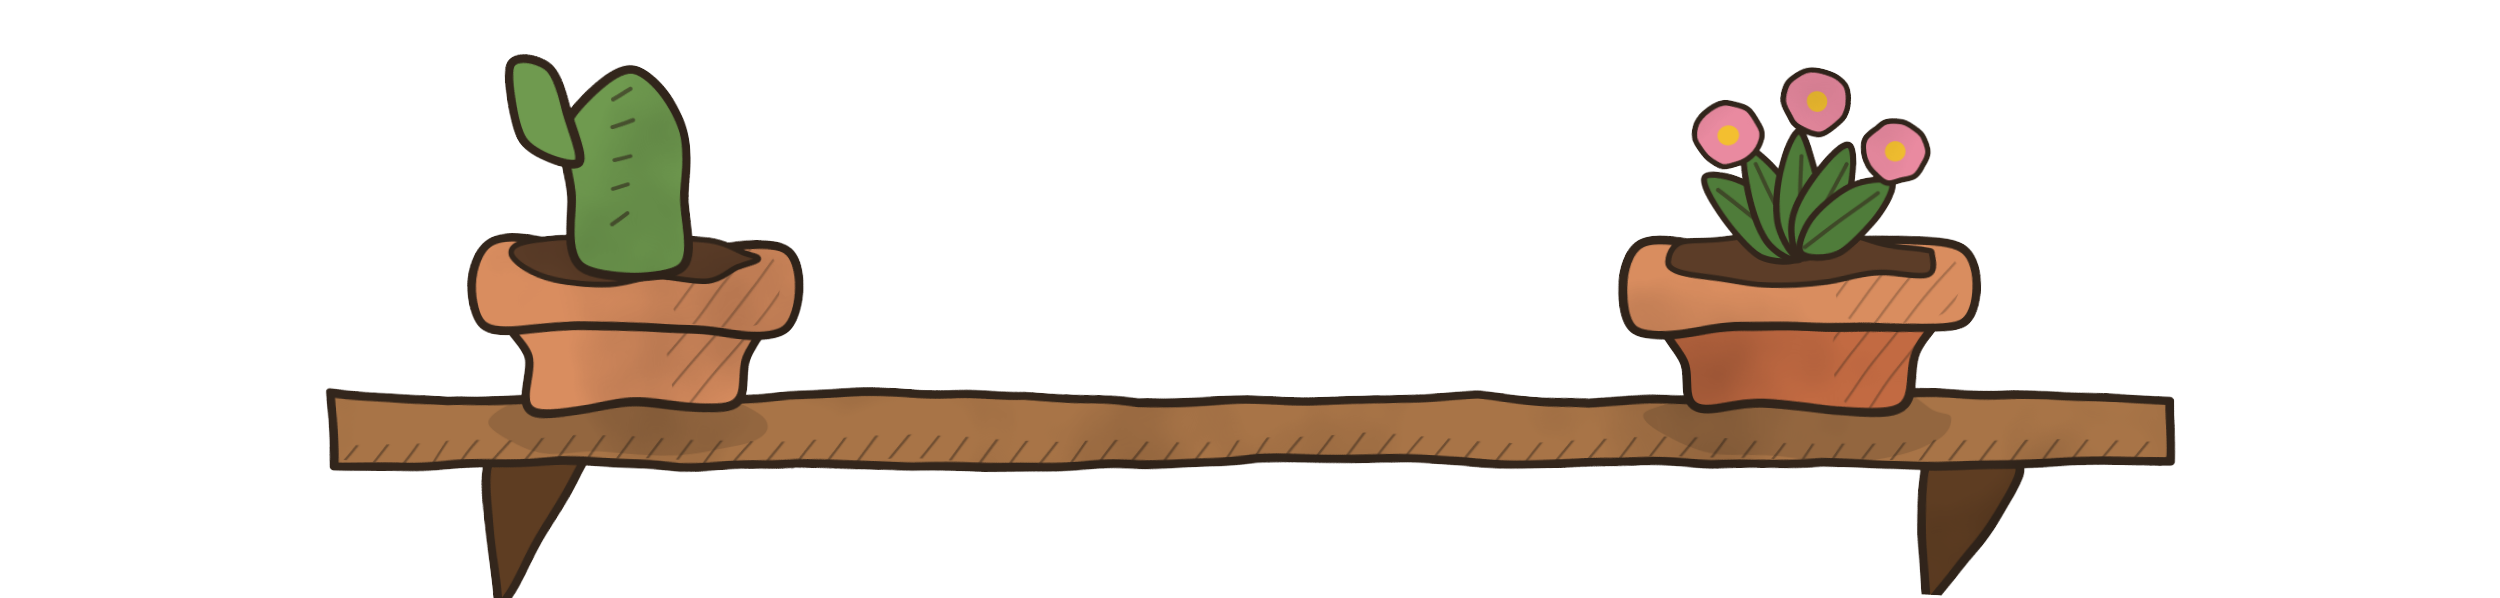
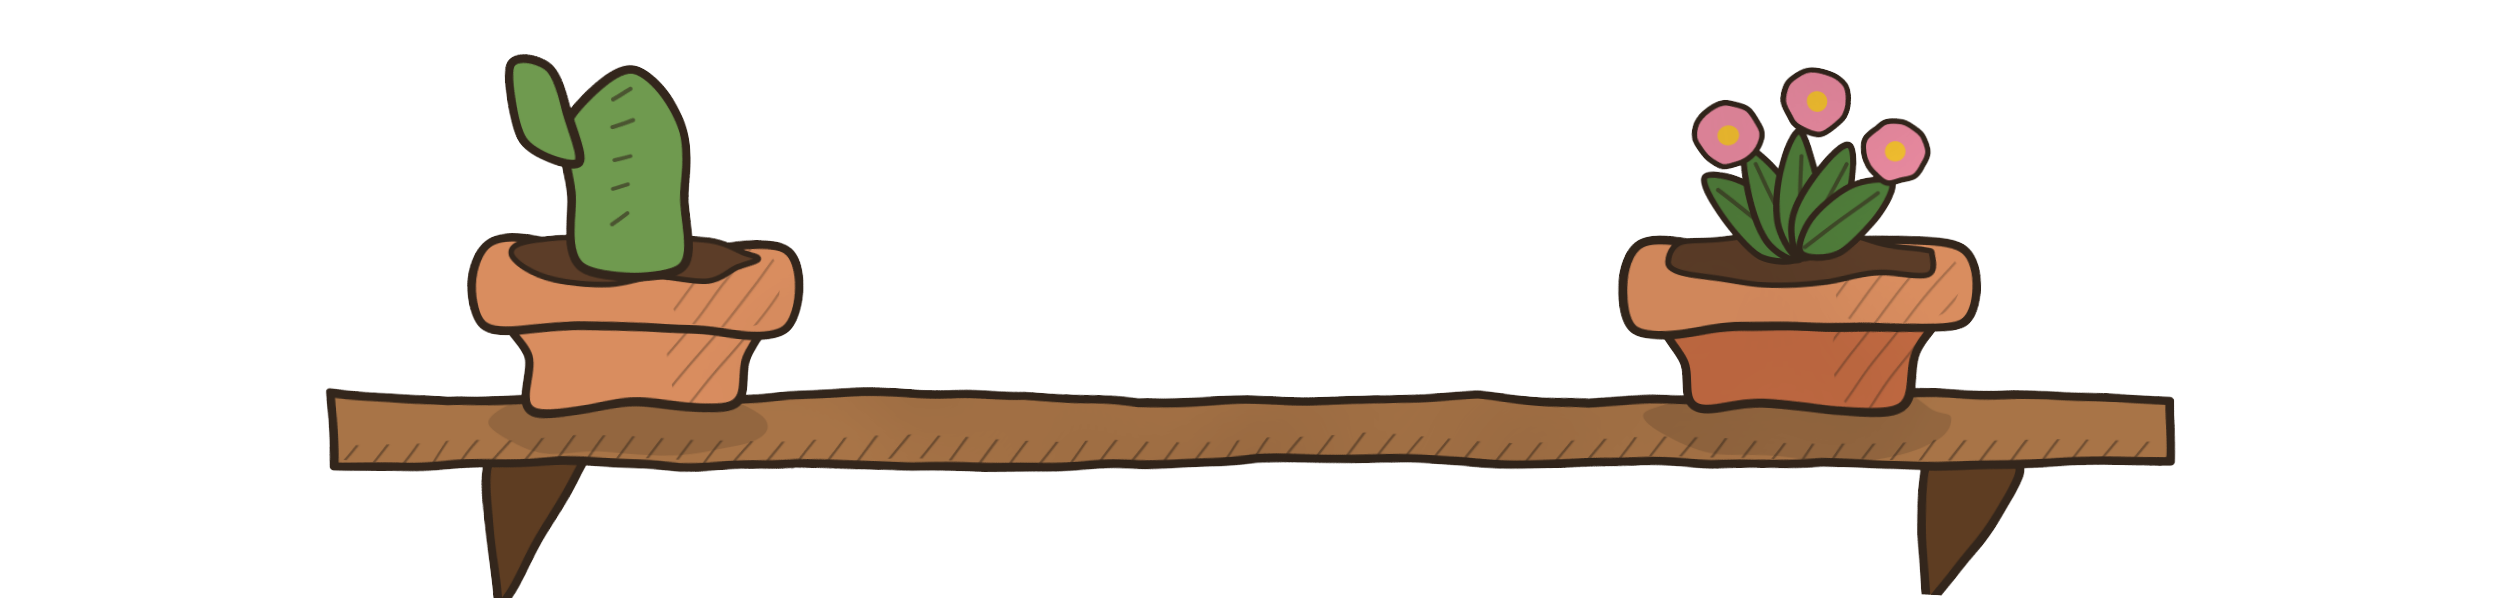
<svg xmlns="http://www.w3.org/2000/svg" viewBox="0 -40 460 150" width="460" height="110">
  <defs>
    <filter id="art" x="-4%" y="-4%" width="108%" height="108%" color-interpolation-filters="sRGB">
      <feTurbulence type="fractalNoise" baseFrequency="0.032" numOctaves="2" seed="71" result="w" />
      <feDisplacementMap in="SourceGraphic" in2="w" scale="2.6" xChannelSelector="R" yChannelSelector="G" result="d" />
-       <feTurbulence type="fractalNoise" baseFrequency="0.016" numOctaves="4" seed="78" result="t" />
-       <feColorMatrix in="t" type="matrix" values="0.5 0 0 0 0.74  0.5 0 0 0 0.74  0.5 0 0 0 0.74  0 0 0 0 1" result="tw" />
+       <feTurbulence type="fractalNoise" baseFrequency="0.007" numOctaves="3" seed="78" result="t" />
+       <feColorMatrix in="t" type="matrix" values="0.3 0 0 0 0.85  0.3 0 0 0 0.85  0.3 0 0 0 0.85  0 0 0 0 1" result="tw" />
      <feBlend in="d" in2="tw" mode="multiply" result="m" />
      <feComposite in="m" in2="d" operator="in" />
    </filter>
    <filter id="blur" x="-30%" y="-30%" width="160%" height="160%">
      <feGaussianBlur stdDeviation="8" />
    </filter>
    <filter id="blur2" x="-30%" y="-30%" width="160%" height="160%">
      <feGaussianBlur stdDeviation="2.5" />
    </filter>
    <pattern id="hatch" width="6" height="6" patternUnits="userSpaceOnUse" patternTransform="rotate(38)">
      <line x1="0" y1="0" x2="0" y2="6" stroke="#33261c" stroke-width="1.2" />
    </pattern>
    <pattern id="hatch2" width="5" height="5" patternUnits="userSpaceOnUse" patternTransform="rotate(-48)">
      <line x1="0" y1="0" x2="0" y2="5" stroke="#33261c" stroke-width="1" />
    </pattern>
    <pattern id="hatchw" width="7" height="7" patternUnits="userSpaceOnUse" patternTransform="rotate(30)">
      <line x1="0" y1="0" x2="0" y2="7" stroke="#fff8e0" stroke-width="1.3" />
    </pattern>
  </defs>
  <g filter="url(#art)">
    <path d="M40.2 74.2C43.7 68.7 57.9 72 61.2 73.1C64.4 74.2 62.6 74.7 59.8 80.7C56.9 86.6 47.2 104.6 44 108.9C40.8 113.3 41.3 112.4 40.7 106.6C40 100.8 36.8 79.8 40.2 74.2Z" fill="#5e3d22" stroke="#33261c" stroke-width="2.2" stroke-linejoin="round" stroke-linecap="round" />
    <path d="M401 74.3C404.6 68.7 417.2 73.7 420.6 75.1C423.9 76.5 424 77.5 421.2 82.9C418.4 88.3 407.4 103 403.7 107.4C400 111.8 399.4 114.6 399 109.1C398.6 103.6 397.4 80 401 74.3Z" fill="#5e3d22" stroke="#33261c" stroke-width="2.2" stroke-linejoin="round" stroke-linecap="round" />
    <path d="M-0.6 58.8L28.5 60.6L58.7 59.6L86.3 60.9L114.2 58.8L143.1 58.7L173.5 58.8L201.9 61.3L229.3 60.5L258.4 60.4L287.4 58.9L314.9 61.3L344.4 60.3L374.2 58.9L402.3 58.7L429.9 59.1L460.8 60.3L460.6 76L432.5 76.2L403 76.6L373 75.7L345 76.9L316 76L286.4 76.3L258.6 75.6L231.3 75.2L202.1 76.4L173.6 77L145.1 77.2L116.2 75.9L87.2 77L56.7 75.8L29.5 76.4L0.2 76.7Z" fill="#a87447" stroke="#33261c" stroke-width="2.2" stroke-linejoin="round" stroke-linecap="round" />
    <path d="M1.3 71.2L28.3 70.6L57.1 69.4L86.5 70.2L113.9 70.5L145.1 69L171.8 70.6L200.4 70.7L229.5 70.5L258.1 69L286.6 70.9L315.5 70.2L345.5 70L373.2 71.3L402.6 70.2L430.8 70.4L460.7 71.2L460.5 77.3L431.2 76.5L403.2 75.1L374.9 74.7L344.3 75.2L316.9 75.2L287.5 77.1L259.9 76.7L230 75.4L202.5 75.3L172.2 77.2L143.3 74.8L115.1 77.3L86.2 75.1L58.9 75.5L27.8 76.8L0.9 74.8Z" fill="url(#hatch)" opacity="0.5" />
    <path d="M108.9 67C108.7 68.3 107.4 69.5 105.5 70.4C103.6 71.3 101.3 71.7 97.4 72.4C93.5 73.1 87 74.2 81.9 74.4C76.7 74.6 70.9 73.7 66.3 73.6C61.6 73.6 57.4 74.4 53.9 73.9C50.3 73.3 47.5 71.5 45 70.2C42.5 68.8 39.2 67.1 39.1 65.6C38.9 64.1 41.5 62.2 44 61.2C46.5 60.1 50.3 60.1 54.2 59.4C58.1 58.6 62.8 57 67.5 56.6C72.2 56.1 77.8 56.2 82.5 56.5C87.1 56.8 91.4 57.2 95.3 58.3C99.3 59.4 104 61.5 106.3 63C108.5 64.4 109 65.8 108.9 67Z" fill="#33261c" opacity="0.18" />
    <path d="M43.9 38.9C46.7 36.8 58.8 37.2 65.7 37.2C72.5 37.1 78.2 38.7 85.2 38.7C92.1 38.7 104.3 35.6 107.3 37.4C110.4 39.2 104.7 45.5 103.4 49.5C102.1 53.6 104.4 59.5 99.6 61.5C94.8 63.5 82.9 61.3 74.7 61.5C66.4 61.7 54.5 64.9 50.2 62.9C45.9 60.9 49.9 53.5 48.9 49.5C47.8 45.5 41.1 40.9 43.9 38.9Z" fill="#d98d5f" stroke="#33261c" stroke-width="2.2" stroke-linejoin="round" stroke-linecap="round" />
    <path d="M84.5 40.3C87.3 36.8 100.8 35.7 103 38.8C105.3 41.9 100.8 55.2 98 58.7C95.2 62.1 88.4 62.7 86.1 59.7C83.9 56.6 81.7 43.7 84.5 40.3Z" fill="url(#hatch)" opacity="0.35" />
    <path d="M38.3 21.7C42.7 18.4 55.7 22 63.7 22.3C71.7 22.6 78.1 23.3 86.4 23.3C94.8 23.2 109.4 19 113.8 22.2C118.3 25.3 117.5 38.6 113.3 42.1C109.2 45.5 97.4 43 89 42.9C80.6 42.8 71.7 41.6 63.1 41.4C54.5 41.3 41.4 45.2 37.3 41.9C33.2 38.6 33.9 24.9 38.3 21.7Z" fill="#d98d5f" stroke="#33261c" stroke-width="2.2" stroke-linejoin="round" stroke-linecap="round" />
    <path d="M86 23.4C89.7 20.6 105.7 20.8 109.5 23.5C113.2 26.2 112.3 37 108.5 39.8C104.7 42.6 90.5 43.1 86.7 40.4C83 37.6 82.2 26.2 86 23.4Z" fill="url(#hatch)" opacity="0.3" />
    <path d="M106.7 24.6C106.5 25.2 103.5 25.9 101.4 26.8C99.3 27.8 97.5 30 94.1 30.5C90.6 30.9 85 29.3 80.8 29.4C76.6 29.6 73.1 31.3 68.9 31.5C64.7 31.6 59.1 30.9 55.7 30.3C52.3 29.7 50.2 29 48.3 28.1C46.4 27.2 44.7 25.8 44.3 24.8C44 23.8 44.3 22.8 46.3 22C48.4 21.2 52.9 20.4 56.6 20.1C60.4 19.9 64.9 20.5 68.9 20.5C72.9 20.4 76.5 20 80.8 19.9C85.1 19.9 91 19.7 94.7 20.2C98.5 20.8 101.1 22.4 103.1 23.2C105.1 23.9 107 24 106.7 24.6Z" fill="#5c3d28" stroke="#33261c" stroke-width="1.4" stroke-linejoin="round" stroke-linecap="round" />
    <path d="M62.6 27.3C58 24.2 60.3 14.7 59.7 8.4C59.1 2.2 56.7 -5 59.1 -10.2C61.6 -15.4 69.7 -23 74.3 -22.8C79 -22.6 84.5 -14.3 86.8 -9C89.1 -3.7 88.1 2.8 88.1 8.8C88.2 14.8 91.5 24.1 87.2 27.2C83 30.3 67.2 30.4 62.6 27.3Z" fill="#6f9a4f" stroke="#33261c" stroke-width="2.2" stroke-linejoin="round" stroke-linecap="round" />
    <path d="M61.4 1C59.5 2.2 50.4 -0.6 47.6 -4.6C44.8 -8.6 43.7 -20.2 44.8 -23.2C45.9 -26.2 51.9 -24.7 54.2 -22.8C56.5 -20.9 57.4 -15.7 58.6 -11.7C59.8 -7.8 63.2 -0.2 61.4 1Z" fill="#6f9a4f" stroke="#33261c" stroke-width="2.2" stroke-linejoin="round" stroke-linecap="round" />
    <path d="M69.4 -15.4C70.2 -15.8 73.1 -17.6 73.9 -18" fill="none" stroke="#33261c" stroke-width="1" stroke-linecap="round" stroke-linejoin="round" opacity="0.6" />
    <path d="M69.3 -8.6C70.1 -8.9 73.5 -10.2 74.3 -10.5" fill="none" stroke="#33261c" stroke-width="1" stroke-linecap="round" stroke-linejoin="round" opacity="0.6" />
    <path d="M70 -0.1C70.7 -0.3 73.3 -1 73.9 -1.2" fill="none" stroke="#33261c" stroke-width="1" stroke-linecap="round" stroke-linejoin="round" opacity="0.6" />
    <path d="M69.8 7.4C70.4 7.2 72.9 6.4 73.5 6.2" fill="none" stroke="#33261c" stroke-width="1" stroke-linecap="round" stroke-linejoin="round" opacity="0.6" />
    <path d="M69.8 16.7C70.4 16.2 72.9 14.2 73.5 13.7" fill="none" stroke="#33261c" stroke-width="1" stroke-linecap="round" stroke-linejoin="round" opacity="0.6" />
    <path d="M406 64.7C406.4 65.9 406 68.4 403.5 69.9C401.1 71.4 395.8 73.1 391.6 74C387.3 74.9 383 75.5 377.9 75.5C372.7 75.5 366.3 74.3 360.9 74.1C355.5 73.8 349.9 74.9 345.3 74.1C340.8 73.4 336.5 71.2 333.7 69.6C330.9 68.1 328.5 66.2 328.5 65C328.4 63.7 330.6 63.3 333.3 62.3C335.9 61.4 340.1 60 344.3 59.3C348.4 58.7 353 58.9 358.4 58.4C363.8 58 371.1 56.6 376.8 56.5C382.5 56.3 388.5 56.3 392.5 57.4C396.6 58.5 399 61.6 401.2 62.9C403.5 64.1 405.6 63.6 406 64.7Z" fill="#33261c" opacity="0.18" />
    <path d="M334 39.1C337 36.9 348.9 38.3 356.6 38.3C364.3 38.2 372.7 38.9 380.4 38.8C388.1 38.6 400.2 35.7 403 37.4C405.9 39.1 399 45 397.5 49.1C395.9 53.2 397.4 59.7 393.9 62C390.4 64.3 382.3 63 376.5 62.9C370.6 62.7 364.5 61.4 358.8 61.2C353 61.1 345.1 63.8 341.8 62.1C338.5 60.5 340.3 55.1 339 51.3C337.7 47.5 331.1 41.3 334 39.1Z" fill="#c26a42" stroke="#33261c" stroke-width="2.2" stroke-linejoin="round" stroke-linecap="round" />
    <path d="M378 40.8C381.2 37.5 396.1 37.4 398.7 40.7C401.3 44 397 57.4 393.7 60.7C390.4 64 381.7 63.8 379.1 60.5C376.5 57.2 374.7 44.2 378 40.8Z" fill="url(#hatch)" opacity="0.35" />
    <path d="M327.7 21.4C332.4 18 345.3 22.8 354.5 22.7C363.7 22.6 373.8 20.8 382.9 20.7C392 20.7 404.7 19.1 409 22.6C413.4 26 413.5 38.1 409 41.3C404.4 44.5 390.9 41.8 381.7 41.9C372.5 42 362.9 41.9 353.6 42.1C344.4 42.2 330.6 46.2 326.2 42.8C321.9 39.3 323 24.7 327.7 21.4Z" fill="#d98d5f" stroke="#33261c" stroke-width="2.2" stroke-linejoin="round" stroke-linecap="round" />
    <path d="M379.3 23C383.6 20.5 401.7 22.2 405.8 24.9C410 27.6 408.2 36.7 403.9 39.2C399.6 41.7 384.2 42.4 380.1 39.7C376 37 375 25.4 379.3 23Z" fill="url(#hatch)" opacity="0.3" />
    <path d="M400.8 23.8C401 24.9 402.3 28.3 400.2 29.1C398 29.9 392.2 28.6 388 28.9C383.8 29.1 379.8 30.2 375 30.7C370.2 31.1 364.1 31.7 359.2 31.5C354.3 31.4 349.3 30.3 345.6 29.7C341.8 29 338.5 28.5 336.7 27.7C334.9 26.9 334.6 26.1 334.8 25C334.9 23.8 335.6 21.6 337.7 20.8C339.8 20 343.5 20.6 347.4 20.2C351.3 19.8 356.5 18.7 361.2 18.3C365.9 17.9 370.8 17.3 375.4 17.9C380.1 18.5 385.1 21 389 21.8C392.9 22.6 396.9 22.3 398.8 22.7C400.8 23 400.6 22.8 400.8 23.8Z" fill="#5c3d28" stroke="#33261c" stroke-width="1.4" stroke-linejoin="round" stroke-linecap="round" />
    <path d="M367.8 24.4C366.5 25.8 361.1 25.7 357.9 24.1C354.8 22.4 351 17.8 348.7 14.5C346.4 11.2 343.2 5.8 344.2 4.5C345.2 3.2 351.1 4.8 354.8 6.7C358.4 8.5 363.8 12.6 366 15.5C368.1 18.5 369.1 23 367.8 24.4Z" fill="#4f7c3a" stroke="#33261c" stroke-width="1.6" stroke-linejoin="round" stroke-linecap="round" />
    <path d="M365.5 21.7C362.5 19.4 350.6 10.2 347.6 7.9" fill="none" stroke="#33261c" stroke-width="1" stroke-linecap="round" stroke-linejoin="round" opacity="0.6" />
    <path d="M368.2 24.8C366.5 25.9 362 23.5 359.8 20.6C357.6 17.7 355.8 11.4 354.9 7.5C353.9 3.7 352.9 -1.9 354.2 -2.6C355.5 -3.2 360 0.8 362.7 3.6C365.4 6.3 369.5 10.2 370.4 13.7C371.3 17.3 370 23.6 368.2 24.8Z" fill="#4f7c3a" stroke="#33261c" stroke-width="1.6" stroke-linejoin="round" stroke-linecap="round" />
    <path d="M367.5 22.4C365.7 18.9 358.6 5 356.8 1.6" fill="none" stroke="#33261c" stroke-width="1" stroke-linecap="round" stroke-linejoin="round" opacity="0.6" />
    <path d="M368.3 24.6C366.3 24.7 363.4 20.2 362.6 16.5C361.8 12.7 362.6 6 363.5 2.1C364.3 -1.7 366.3 -7 367.7 -6.7C369.2 -6.4 371.1 0.1 372.3 3.9C373.4 7.7 375.2 12.8 374.6 16.2C373.9 19.7 370.3 24.6 368.3 24.6Z" fill="#4f7c3a" stroke="#33261c" stroke-width="1.6" stroke-linejoin="round" stroke-linecap="round" />
    <path d="M368.1 20.9C368.2 17.3 368.4 2.8 368.5 -0.8" fill="none" stroke="#33261c" stroke-width="1" stroke-linecap="round" stroke-linejoin="round" opacity="0.6" />
    <path d="M368 24.4C366.2 23.5 365.3 18.5 366.2 14.9C367 11.2 370.5 5.5 372.9 2.4C375.3 -0.6 379.1 -4.2 380.4 -3.3C381.8 -2.4 381.5 3.8 380.9 7.7C380.4 11.6 379.2 17.4 377.1 20.2C374.9 23 369.8 25.3 368 24.4Z" fill="#4f7c3a" stroke="#33261c" stroke-width="1.6" stroke-linejoin="round" stroke-linecap="round" />
    <path d="M368.9 22.1C370.7 18.6 377.9 4.7 379.7 1.2" fill="none" stroke="#33261c" stroke-width="1" stroke-linecap="round" stroke-linejoin="round" opacity="0.6" />
    <path d="M368.2 23.3C367 21.8 368.9 17.6 371 14.8C373.1 12 377.4 8.1 380.8 6.6C384.2 5.1 390.1 4.6 391.3 5.9C392.4 7.2 389.9 11.4 387.7 14.4C385.5 17.4 381.1 22.2 377.9 23.7C374.6 25.1 369.3 24.8 368.2 23.3Z" fill="#4f7c3a" stroke="#33261c" stroke-width="1.6" stroke-linejoin="round" stroke-linecap="round" />
    <path d="M369.2 21.9C372.3 19.7 384.8 10.8 387.9 8.6" fill="none" stroke="#33261c" stroke-width="1" stroke-linecap="round" stroke-linejoin="round" opacity="0.6" />
    <path d="M358.3 -6C358.4 -4.9 357.9 -3.5 357.3 -2.5C356.8 -1.5 355.8 -0.5 354.9 0.2C354 0.9 353.1 1.3 352.1 1.6C351 1.9 349.8 2.4 348.6 2.2C347.5 1.9 346.1 0.8 345.2 0C344.3 -0.8 343.6 -1.9 343 -2.9C342.4 -3.9 341.8 -4.8 341.7 -5.9C341.6 -7 341.9 -8.4 342.4 -9.4C343 -10.5 344.1 -11.6 345.1 -12.3C346.1 -13.1 347.5 -13.9 348.5 -14.1C349.6 -14.4 350.3 -14.2 351.4 -13.9C352.4 -13.6 353.9 -13.2 354.9 -12.4C355.8 -11.6 356.5 -10.2 357.1 -9.1C357.6 -8.1 358.3 -7.1 358.3 -6Z" fill="#e98aa0" stroke="#33261c" stroke-width="1.4" stroke-linejoin="round" stroke-linecap="round" />
    <circle cx="350" cy="-6" r="2.6" fill="#f3bf30" />
    <path d="M380.1 -13.8C380.1 -12.6 379.6 -11.2 379.1 -10.3C378.5 -9.3 377.8 -8.9 376.9 -8.1C376 -7.4 374.6 -6.3 373.6 -6C372.5 -5.6 371.8 -5.9 370.6 -6.2C369.5 -6.6 367.6 -7.4 366.7 -8.1C365.8 -8.8 365.6 -9.4 365.1 -10.3C364.6 -11.2 363.8 -12.5 363.7 -13.7C363.6 -15 364.1 -16.7 364.6 -17.8C365.1 -18.9 365.8 -19.5 366.7 -20.2C367.6 -20.9 368.8 -21.8 369.9 -22C371 -22.3 372.2 -22.1 373.4 -21.8C374.5 -21.5 376 -21 377.1 -20.3C378.1 -19.6 379.1 -18.8 379.6 -17.7C380.1 -16.7 380.2 -15.1 380.1 -13.8Z" fill="#e98aa0" stroke="#33261c" stroke-width="1.4" stroke-linejoin="round" stroke-linecap="round" />
    <circle cx="372" cy="-14" r="2.6" fill="#f3bf30" />
    <path d="M400.3 -2C400.3 -0.8 399.6 0.4 399 1.4C398.5 2.4 397.9 3.6 397 4.3C396.1 5 394.7 5.1 393.6 5.4C392.5 5.7 391.3 6.3 390.3 6.1C389.2 5.9 388.1 4.8 387.2 3.9C386.3 3.1 385.4 2.2 384.9 1.1C384.3 0.1 383.9 -1.3 383.9 -2.4C383.8 -3.4 383.9 -4.2 384.4 -5.1C385 -6 386.4 -7.1 387.4 -7.8C388.3 -8.6 388.8 -9.2 389.9 -9.5C391 -9.8 392.7 -9.7 393.8 -9.5C395 -9.2 395.8 -8.6 396.7 -8C397.5 -7.4 398.4 -6.9 399 -5.9C399.6 -4.8 400.3 -3.2 400.3 -2Z" fill="#e98aa0" stroke="#33261c" stroke-width="1.4" stroke-linejoin="round" stroke-linecap="round" />
    <circle cx="392" cy="-2" r="2.6" fill="#f3bf30" />
  </g>
</svg>
